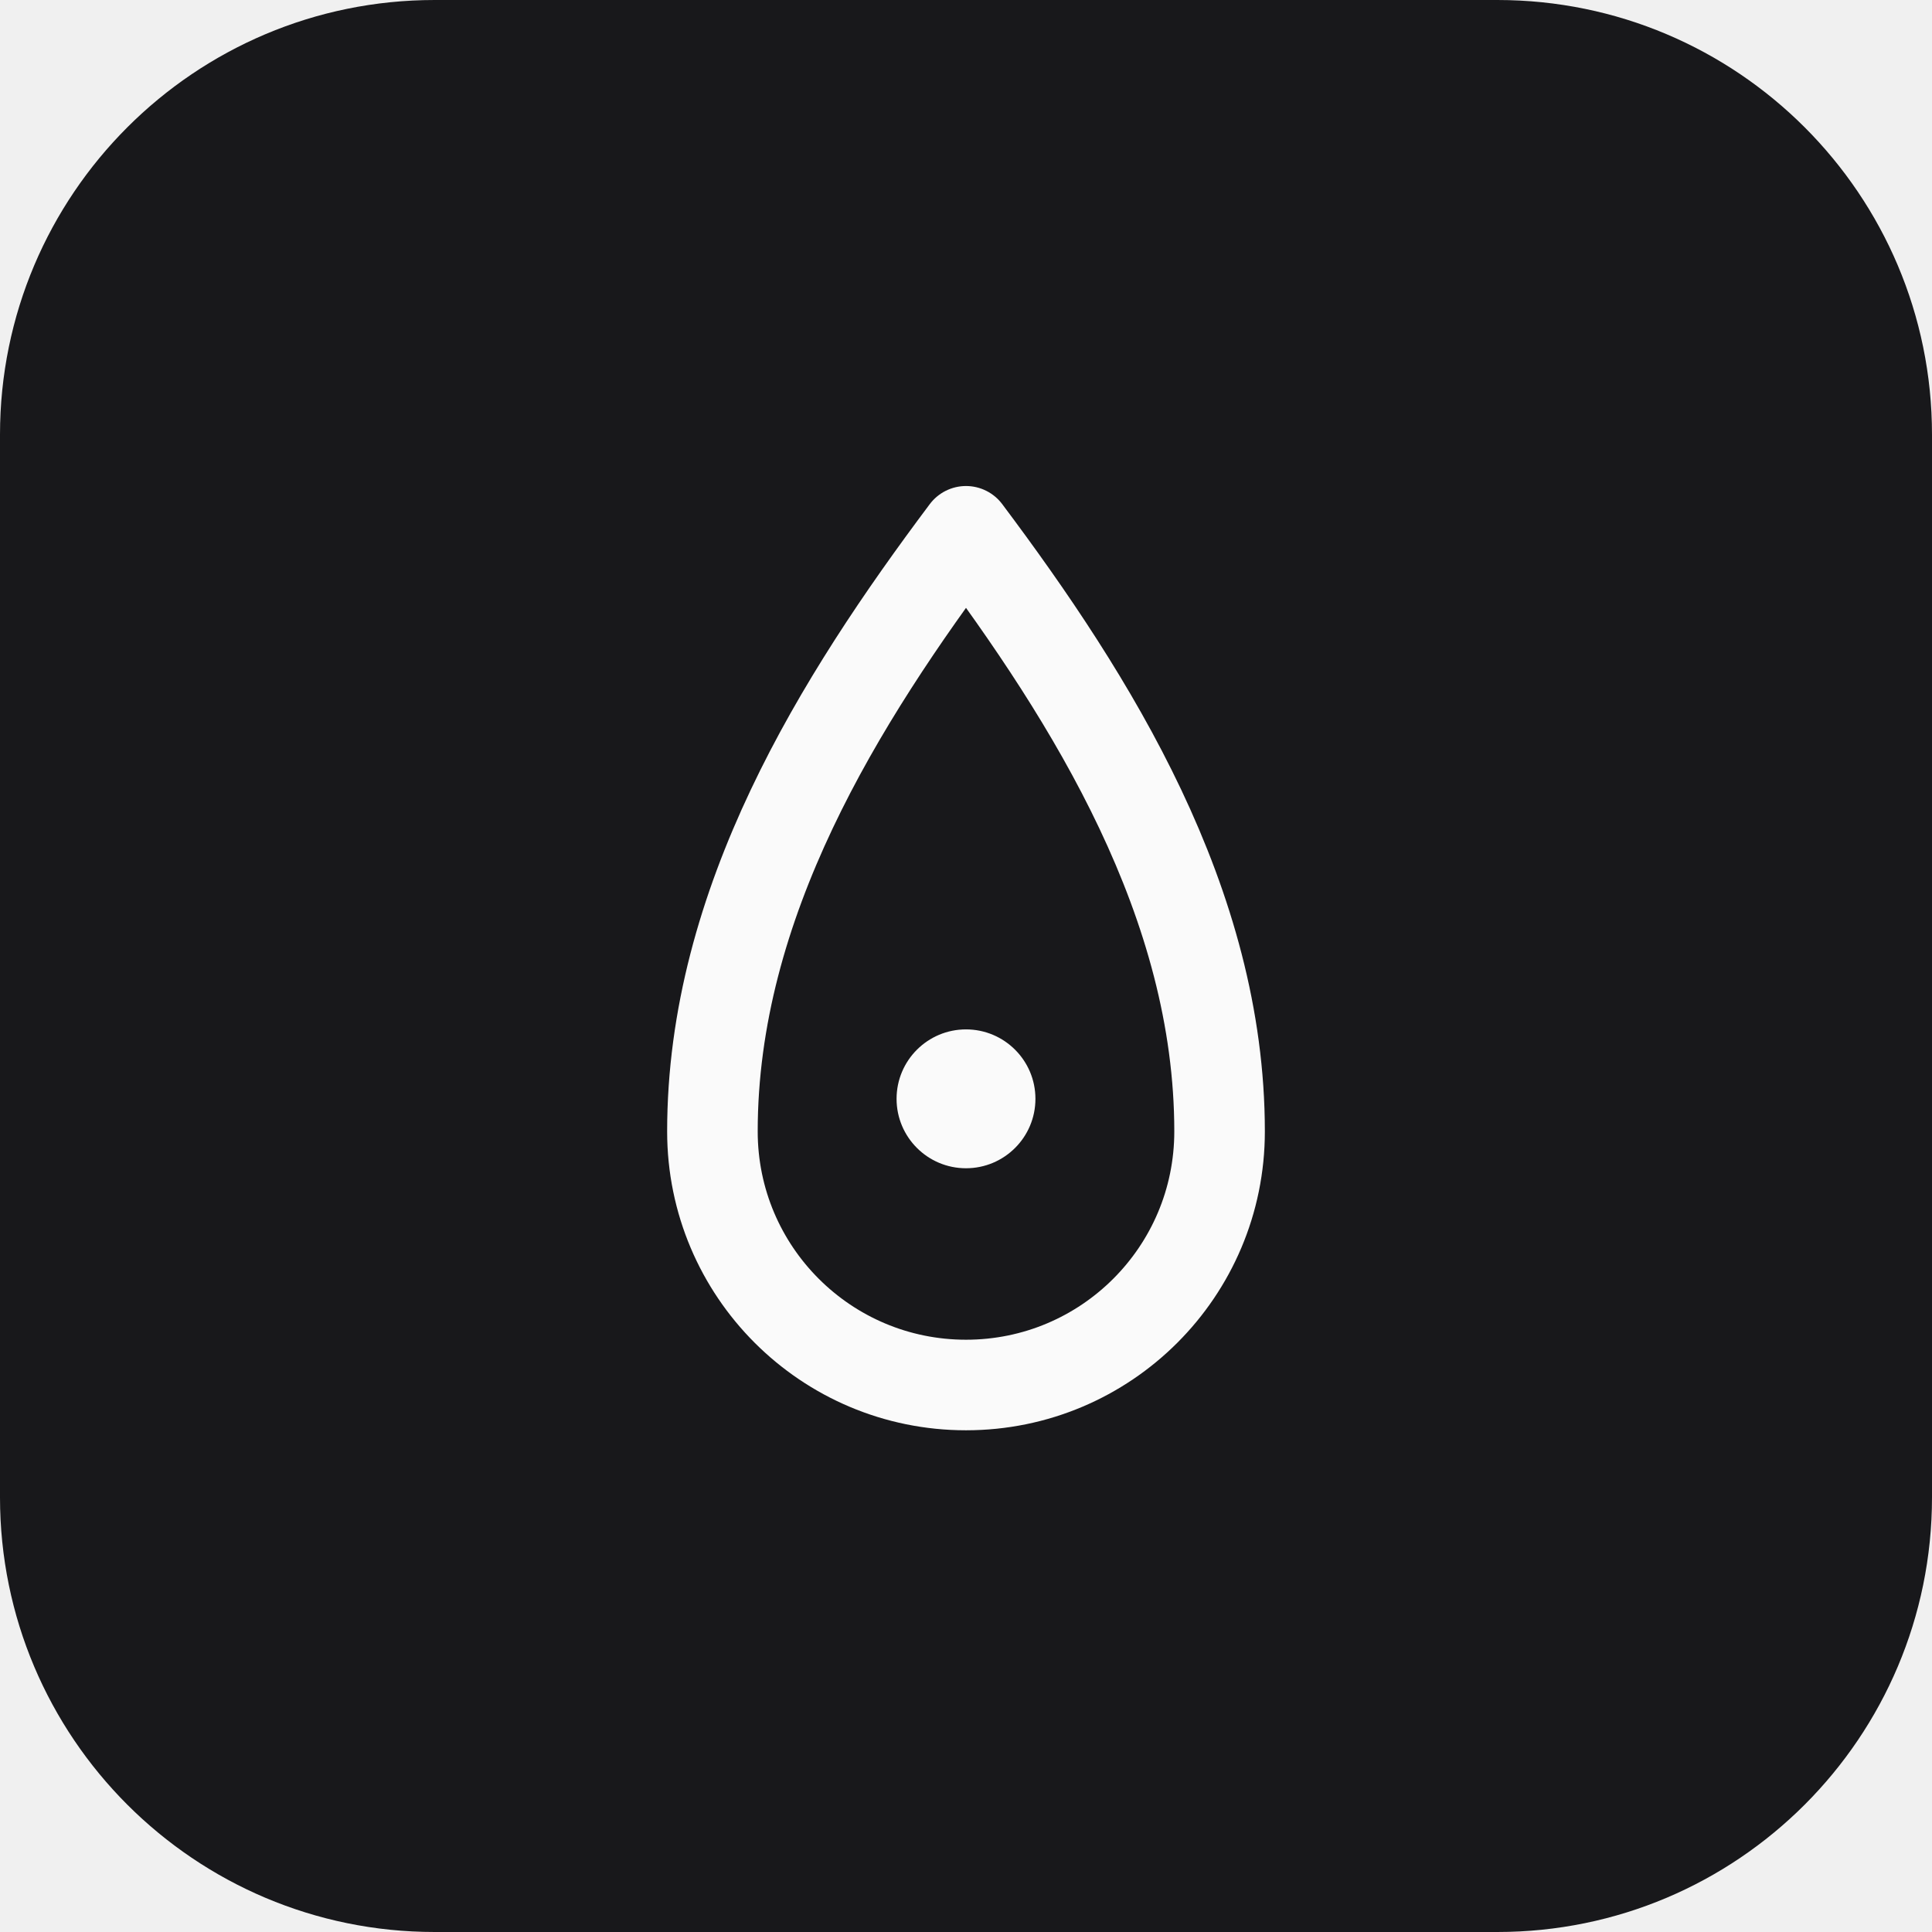
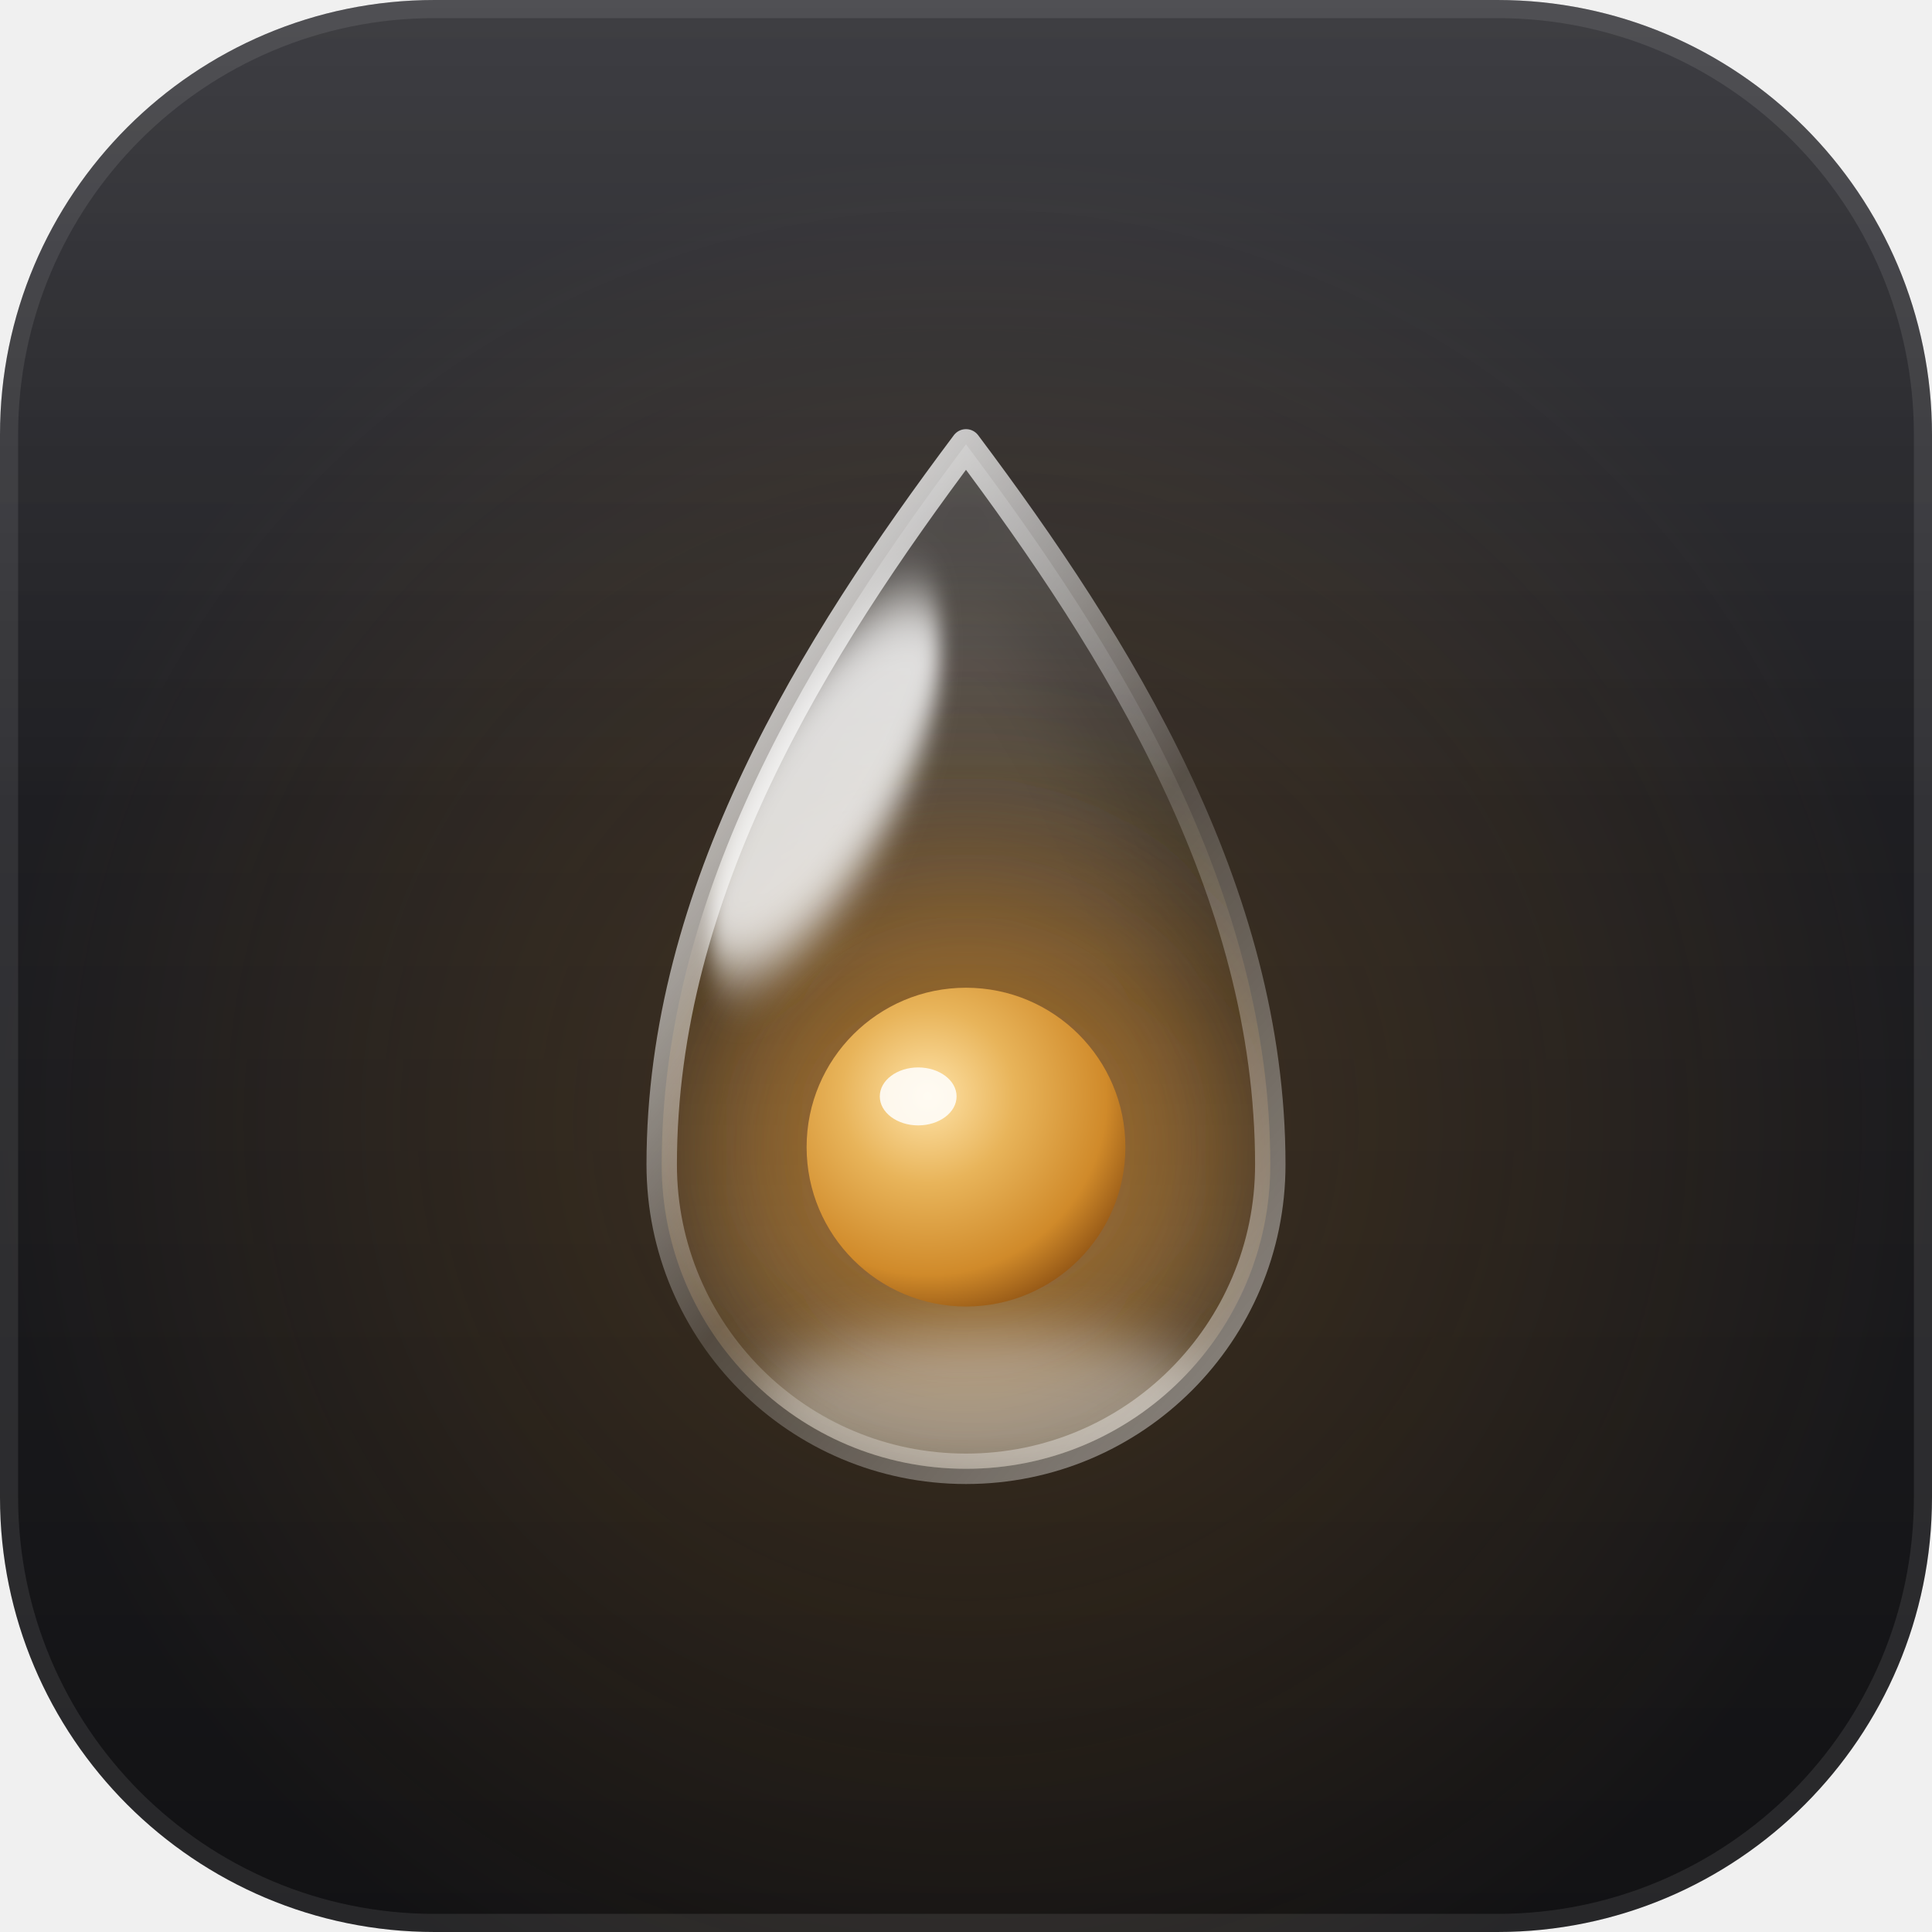
- <svg xmlns="http://www.w3.org/2000/svg" width="128" height="128" viewBox="0 0 32 32" fill="none">
-   <rect x="0" y="0" width="32" height="32" rx="7.2" fill="#18181b" />
-   <path d="M 16 8.8        C 13.9 11.6 11.8 14.96 11.8 18.74        C 11.8 21.06 13.68 22.94 16 22.94        C 18.32 22.94 20.2 21.06 20.2 18.74        C 20.2 14.96 18.1 11.6 16 8.8 Z" stroke="#fafafa" stroke-width="1.5" stroke-linejoin="round" stroke-linecap="round" />
-   <circle cx="16" cy="18.2" r="1.15" fill="#fafafa" />
+ <svg xmlns="http://www.w3.org/2000/svg" viewBox="0 0 32 32" width="128" height="128" fill="none">
+   <defs>
+     <linearGradient id="atile" x1="0" y1="0" x2="0" y2="1">
+       <stop offset="0" stop-color="#27272c" />
+       <stop offset="1" stop-color="#121214" />
+     </linearGradient>
+     <linearGradient id="asheen" x1="0" y1="0" x2="0" y2="1">
+       <stop offset="0" stop-color="#fff" stop-opacity=".11" />
+       <stop offset=".42" stop-color="#fff" stop-opacity="0" />
+     </linearGradient>
+     <radialGradient id="awarm" cx=".5" cy=".58" r=".5">
+       <stop offset="0" stop-color="#D08A2A" stop-opacity=".22" />
+       <stop offset="1" stop-color="#D08A2A" stop-opacity="0" />
+     </radialGradient>
+     <linearGradient id="aglass" x1="0" y1="0" x2="0" y2="1">
+       <stop offset="0" stop-color="#fff" stop-opacity=".24" />
+       <stop offset=".55" stop-color="#fff" stop-opacity=".05" />
+       <stop offset="1" stop-color="#fff" stop-opacity=".14" />
+     </linearGradient>
+     <linearGradient id="arim" x1=".15" y1="0" x2=".85" y2="1">
+       <stop offset="0" stop-color="#fff" stop-opacity=".95" />
+       <stop offset=".55" stop-color="#fff" stop-opacity=".16" />
+       <stop offset="1" stop-color="#fff" stop-opacity=".42" />
+     </linearGradient>
+     <radialGradient id="aorb" cx=".38" cy=".34" r=".72">
+       <stop offset="0" stop-color="#FFE3A8" />
+       <stop offset=".38" stop-color="#E8B45A" />
+       <stop offset=".78" stop-color="#D08A2A" />
+       <stop offset="1" stop-color="#8F5314" />
+     </radialGradient>
+     <clipPath id="aclip">
+       <path d="M 16 8.8 C 13.9 11.6 11.8 14.96 11.8 18.74 C 11.8 21.06 13.68 22.94 16 22.94 C 18.32 22.94 20.2 21.06 20.2 18.74 C 20.2 14.96 18.1 11.6 16 8.8 Z" />
+     </clipPath>
+     <filter id="ab03" x="-50%" y="-50%" width="200%" height="200%">
+       <feGaussianBlur stdDeviation=".3" />
+     </filter>
+     <filter id="ab04" x="-50%" y="-50%" width="200%" height="200%">
+       <feGaussianBlur stdDeviation=".4" />
+     </filter>
+     <filter id="ab06" x="-50%" y="-50%" width="200%" height="200%">
+       <feGaussianBlur stdDeviation=".6" />
+     </filter>
+     <filter id="ab14" x="-50%" y="-50%" width="200%" height="200%">
+       <feGaussianBlur stdDeviation="1.4" />
+     </filter>
+   </defs>
+   <rect x="0" y="0" width="32" height="32" rx="7.2" fill="url(#atile)" />
+   <rect x="0" y="0" width="32" height="32" rx="7.2" fill="url(#awarm)" />
+   <rect x="0" y="0" width="32" height="32" rx="7.2" fill="url(#asheen)" />
+   <rect x=".15" y=".15" width="31.7" height="31.7" rx="7.05" fill="none" stroke="#fff" stroke-opacity=".09" stroke-width=".3" />
+   <g transform="translate(16 16) scale(1.2) translate(-16 -16)">
+     <path d="M 16 8.8 C 13.9 11.6 11.8 14.96 11.8 18.74 C 11.8 21.06 13.68 22.94 16 22.94 C 18.32 22.94 20.2 21.06 20.2 18.74 C 20.2 14.96 18.1 11.6 16 8.8 Z" fill="url(#aglass)" />
+     <g clip-path="url(#aclip)">
+       <path d="M 16 8.8 C 13.9 11.6 11.8 14.96 11.8 18.74 C 11.8 21.06 13.68 22.94 16 22.94 C 18.32 22.94 20.2 21.06 20.2 18.74 C 20.2 14.96 18.1 11.6 16 8.8 Z" fill="none" stroke="#000" stroke-opacity=".22" stroke-width="1.2" filter="url(#ab06)" transform="translate(0 .45)" />
+       <circle cx="16" cy="18.5" r="3.8" fill="#D08A2A" fill-opacity=".6" filter="url(#ab14)" />
+       <ellipse cx="16.3" cy="22.1" rx="3.3" ry="1.1" fill="#fff" fill-opacity=".38" filter="url(#ab04)" />
+       <ellipse cx="14.05" cy="13.5" rx="1.0" ry="2.9" transform="rotate(28 14.05 13.5)" fill="#fff" fill-opacity=".82" filter="url(#ab03)" />
+     </g>
+     <circle cx="16" cy="18.5" r="2.2" fill="url(#aorb)" />
+     <ellipse cx="15.34" cy="17.80" rx="0.53" ry="0.40" fill="#fff" fill-opacity=".85" />
+     <path d="M 16 8.8 C 13.9 11.6 11.8 14.96 11.8 18.74 C 11.8 21.06 13.68 22.94 16 22.94 C 18.32 22.94 20.2 21.06 20.2 18.74 C 20.2 14.96 18.1 11.6 16 8.8 Z" fill="none" stroke="url(#arim)" stroke-width="0.42" stroke-linejoin="round" />
+   </g>
</svg>
